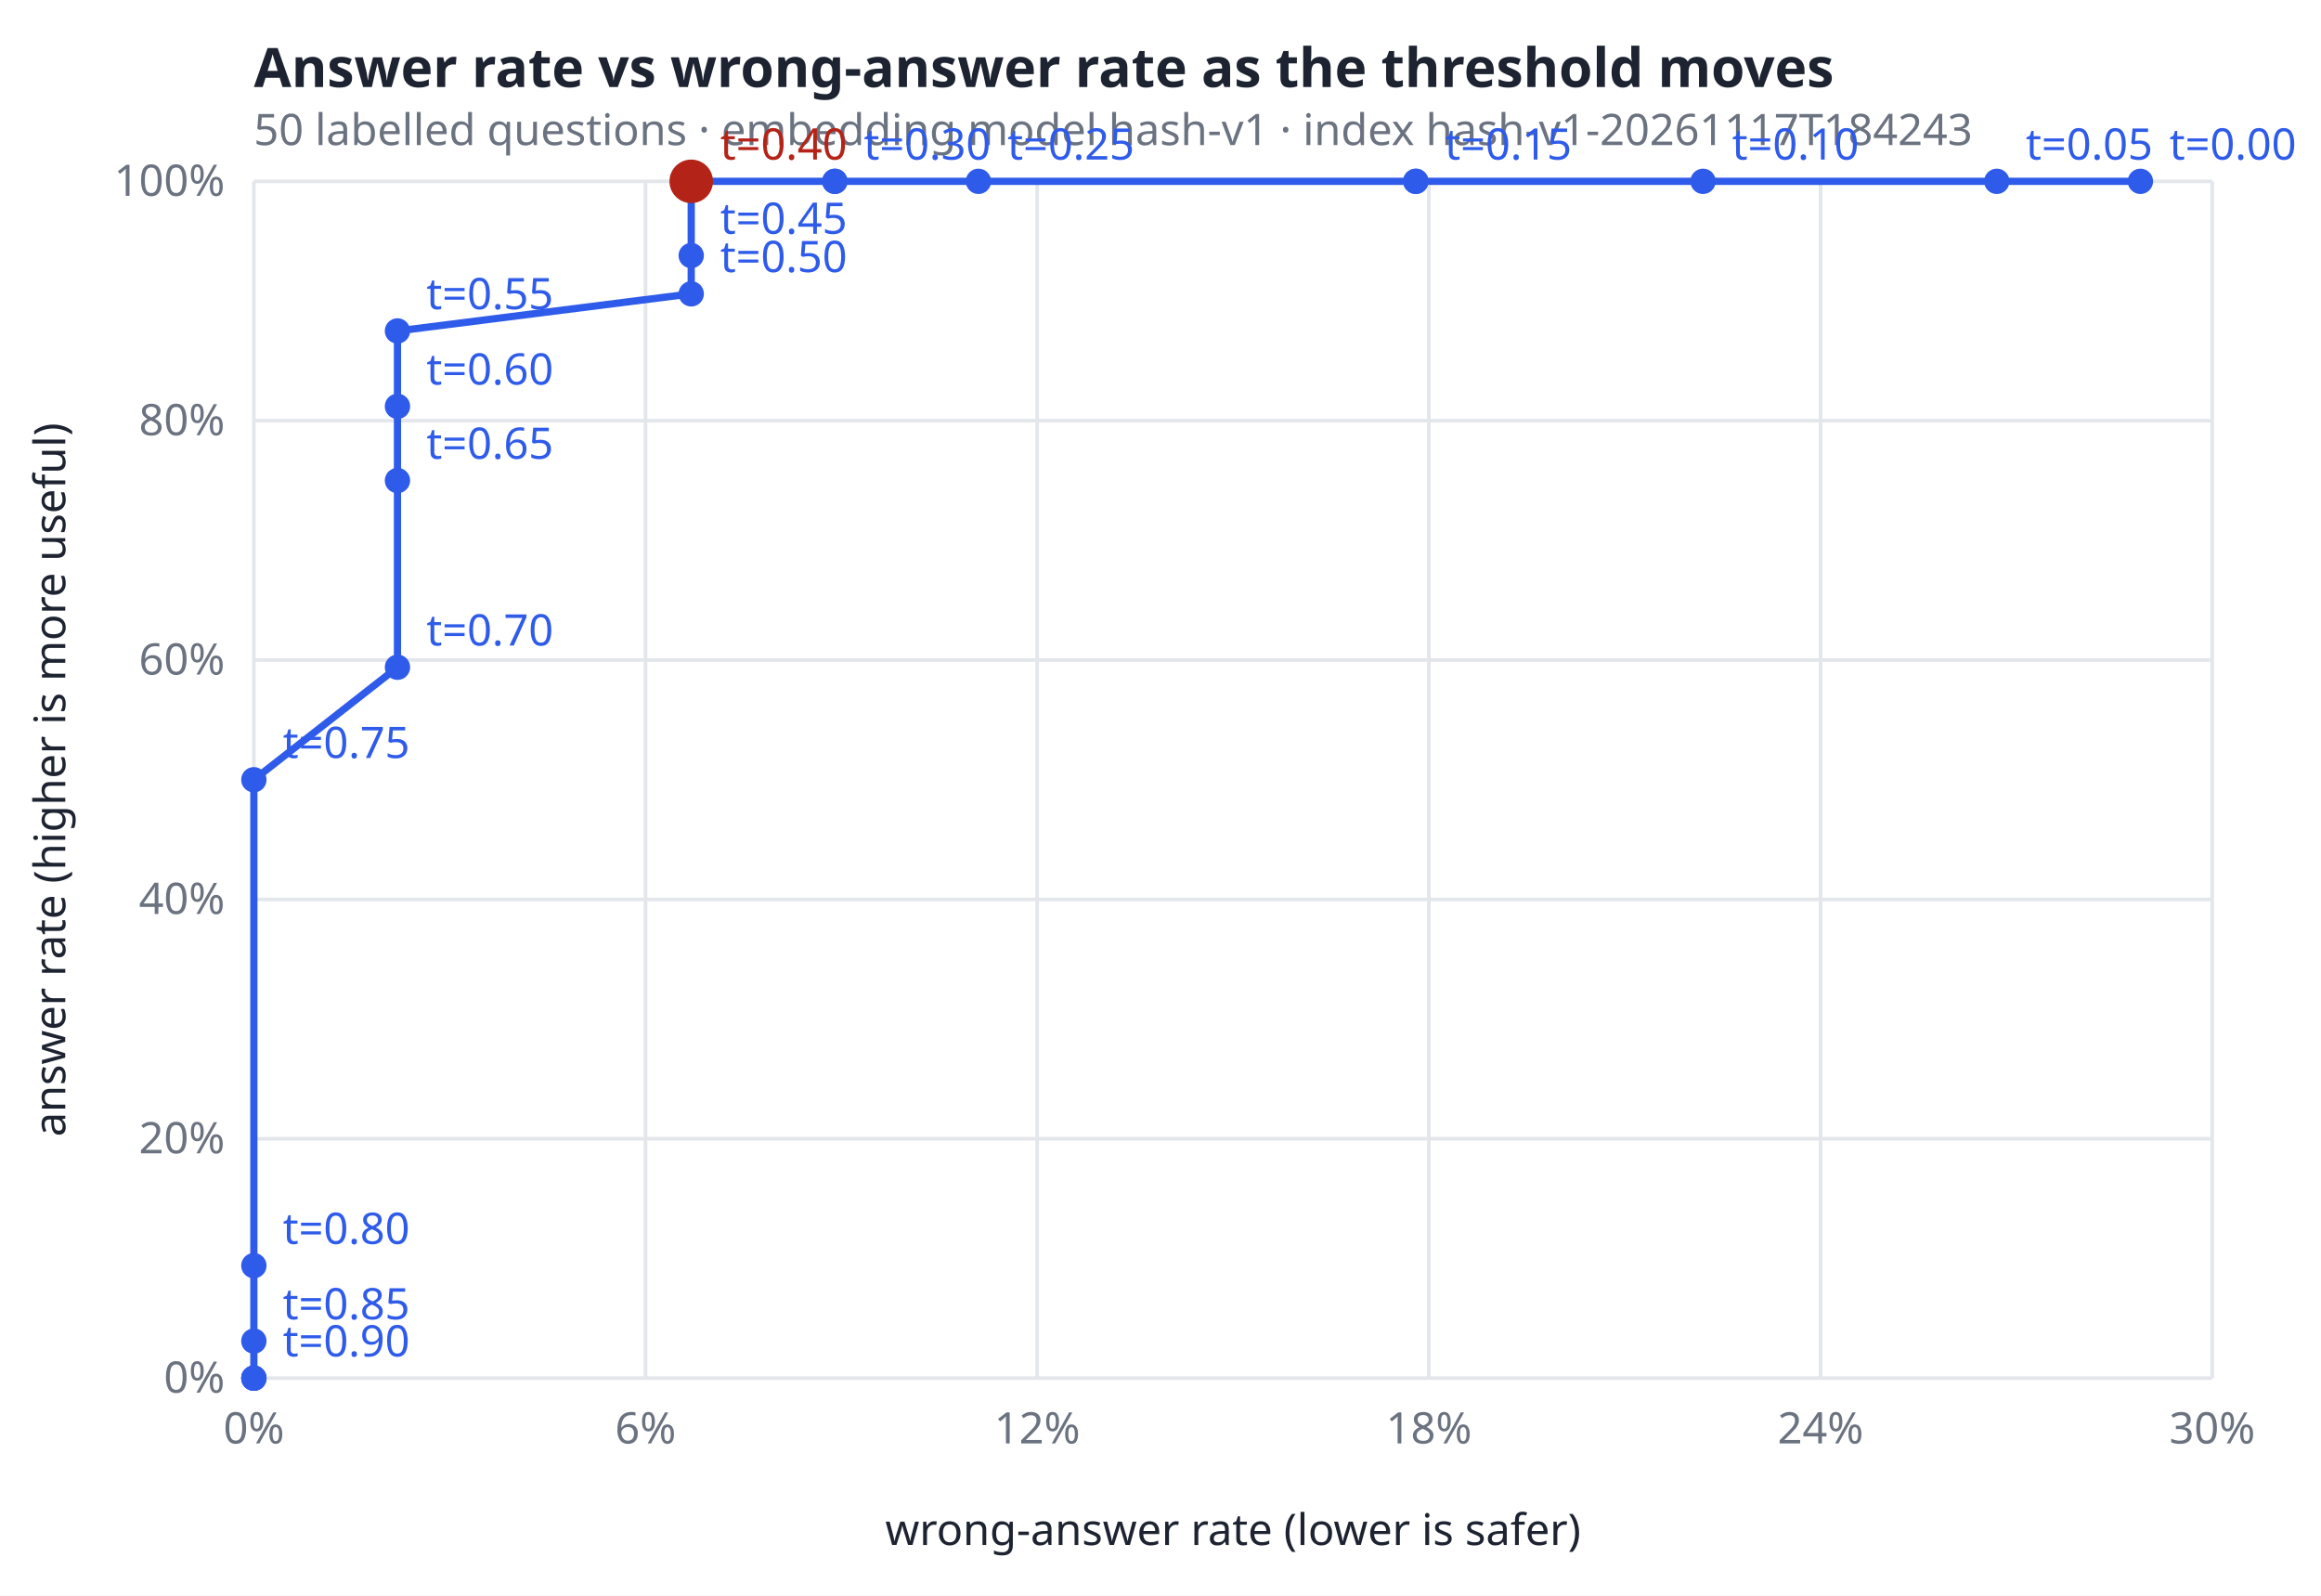
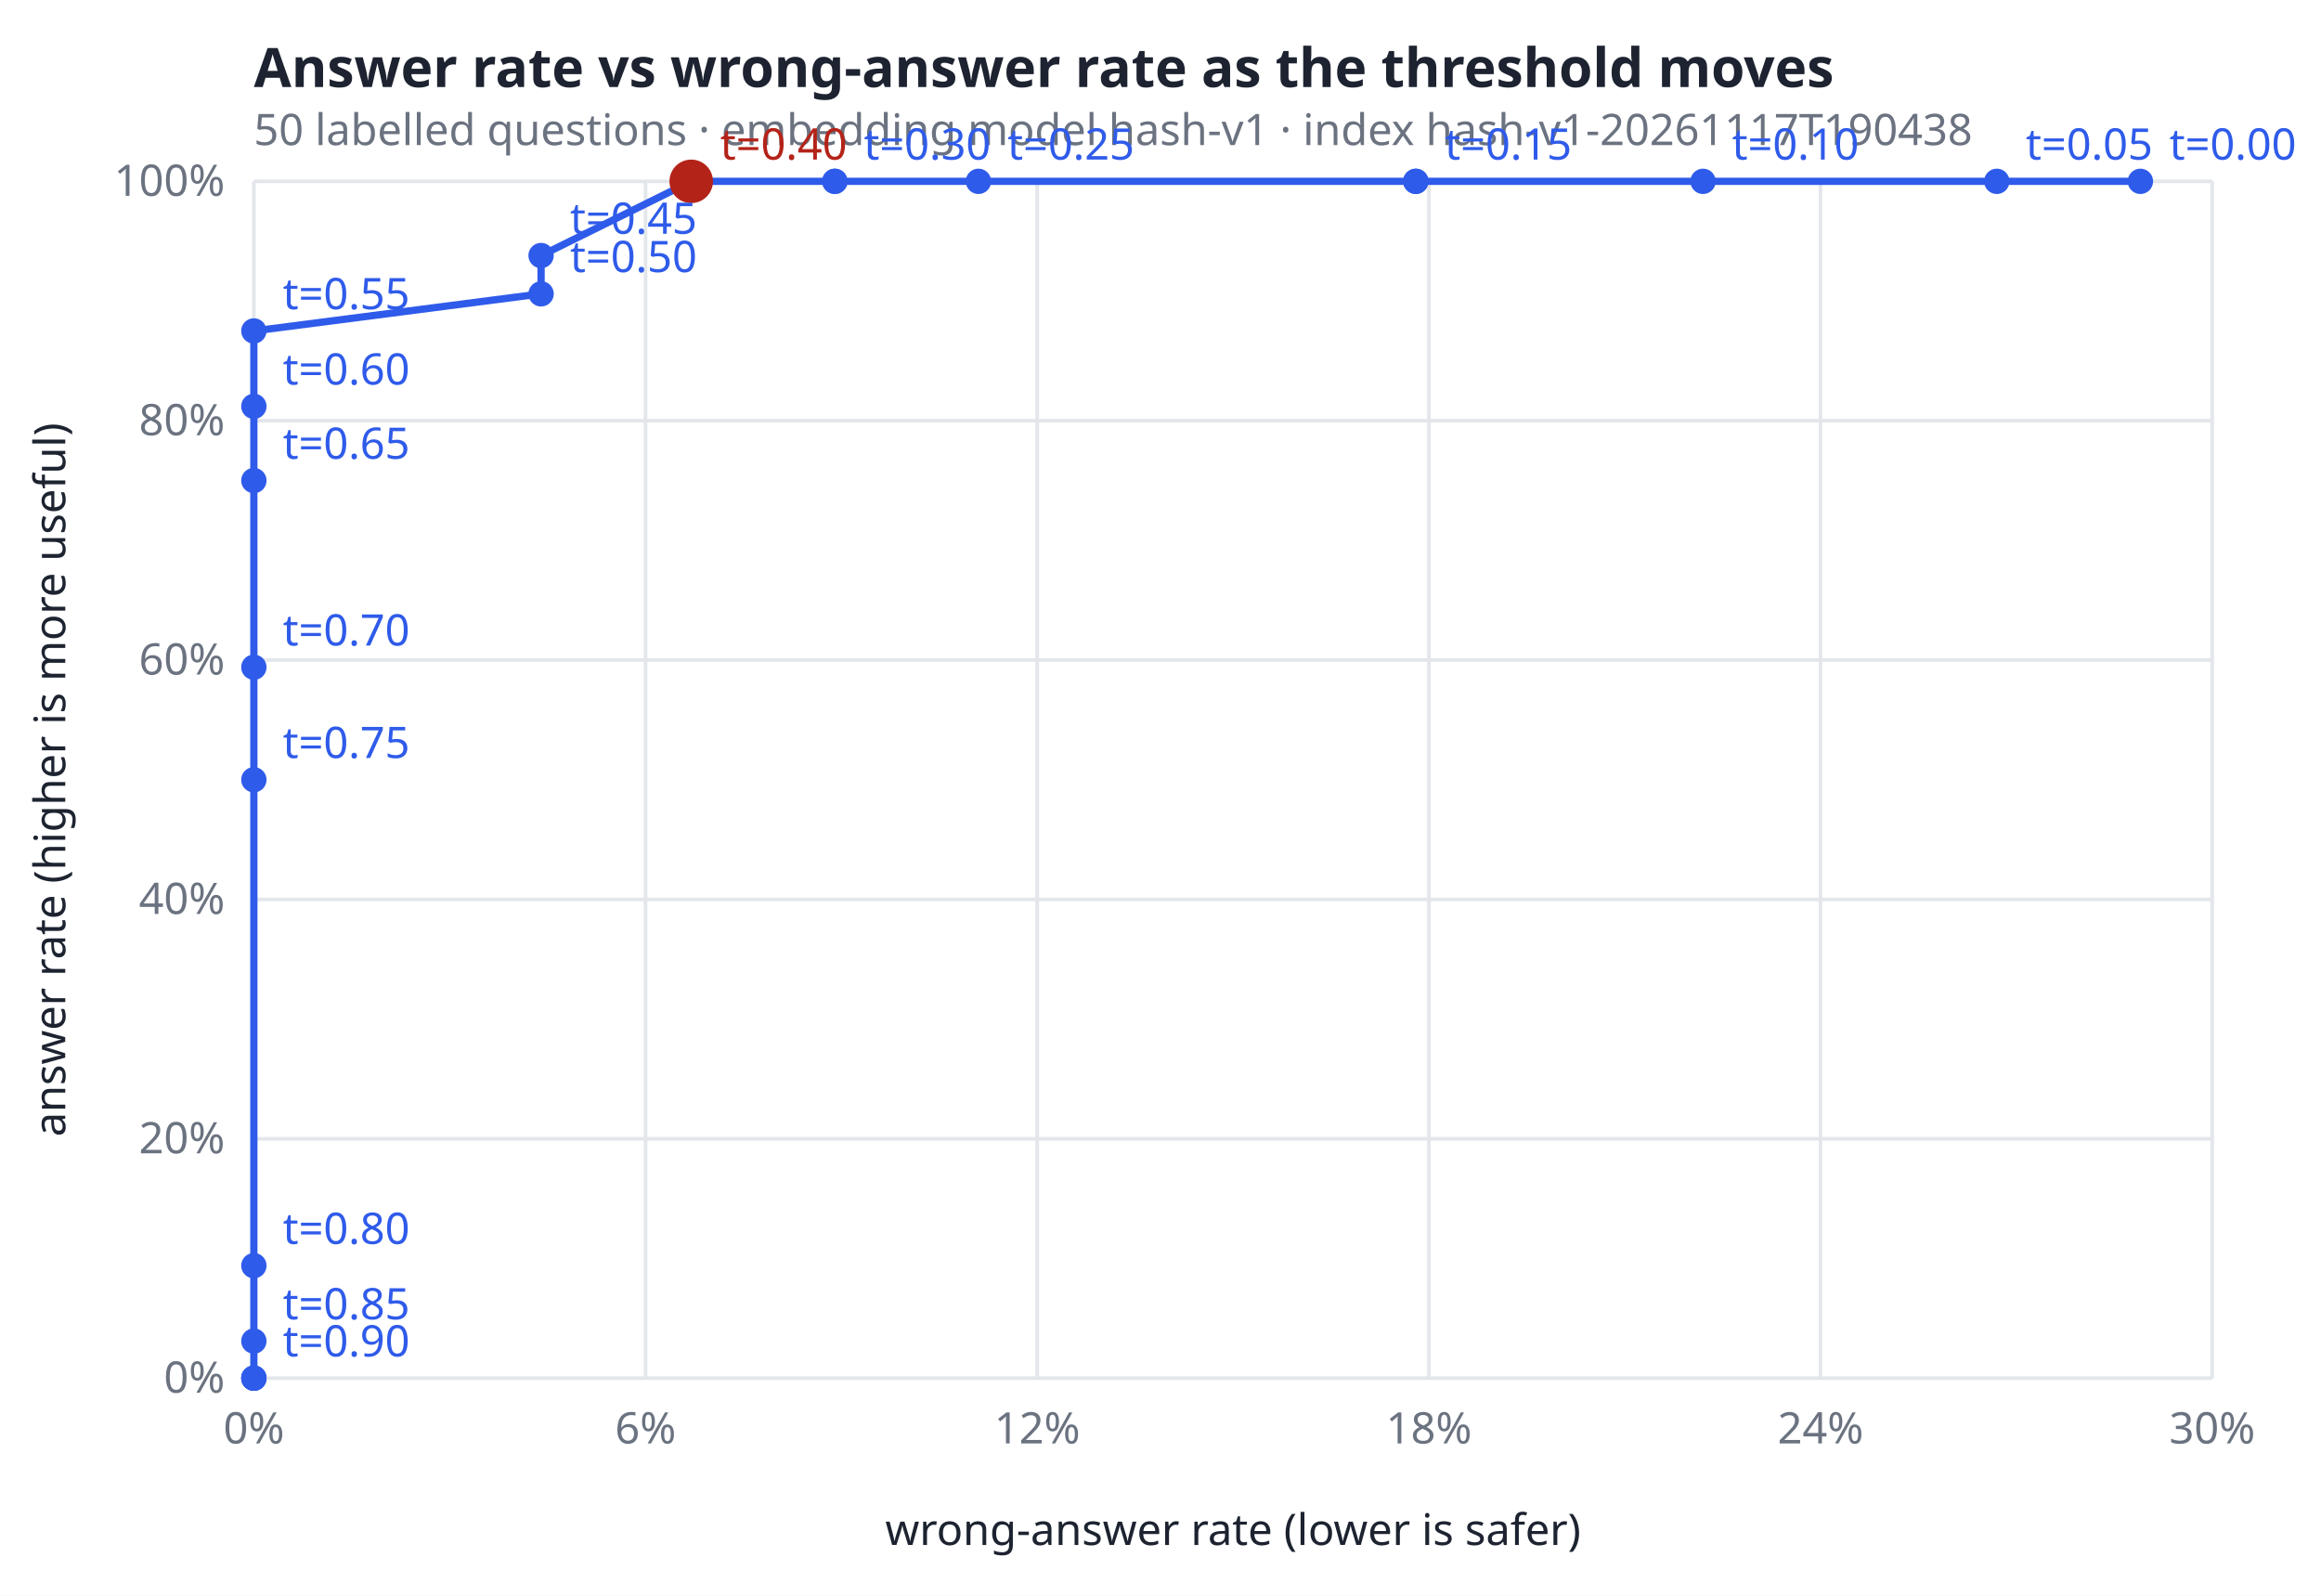
<svg xmlns="http://www.w3.org/2000/svg" width="640" height="440" font-family="system-ui, sans-serif" font-size="12">
  <rect width="640" height="440" fill="#fff" />
  <text x="70" y="24" font-size="15" font-weight="600" fill="#1d2330">Answer rate vs wrong-answer rate as the threshold moves</text>
-   <text x="70" y="40" fill="#6b7280">50 labelled questions · embedding model hash-v1 · index hash-v1-20261117T184243</text>
+   <text x="70" y="40" fill="#6b7280">50 labelled questions · embedding model hash-v1 · index hash-v1-20261117T190438</text>
  <line x1="70" x2="610" y1="380.0" y2="380.0" stroke="#e3e6eb" />
  <text x="62" y="384.0" text-anchor="end" fill="#6b7280">0%</text>
  <line x1="70.0" x2="70.0" y1="50" y2="380" stroke="#e3e6eb" />
  <text x="70.0" y="398" text-anchor="middle" fill="#6b7280">0%</text>
  <line x1="70" x2="610" y1="314.0" y2="314.0" stroke="#e3e6eb" />
  <text x="62" y="318.0" text-anchor="end" fill="#6b7280">20%</text>
  <line x1="178.0" x2="178.0" y1="50" y2="380" stroke="#e3e6eb" />
  <text x="178.0" y="398" text-anchor="middle" fill="#6b7280">6%</text>
  <line x1="70" x2="610" y1="248.0" y2="248.0" stroke="#e3e6eb" />
  <text x="62" y="252.0" text-anchor="end" fill="#6b7280">40%</text>
  <line x1="286.0" x2="286.0" y1="50" y2="380" stroke="#e3e6eb" />
  <text x="286.0" y="398" text-anchor="middle" fill="#6b7280">12%</text>
  <line x1="70" x2="610" y1="182.0" y2="182.0" stroke="#e3e6eb" />
  <text x="62" y="186.0" text-anchor="end" fill="#6b7280">60%</text>
  <line x1="394.0" x2="394.0" y1="50" y2="380" stroke="#e3e6eb" />
  <text x="394.0" y="398" text-anchor="middle" fill="#6b7280">18%</text>
  <line x1="70" x2="610" y1="116" y2="116" stroke="#e3e6eb" />
  <text x="62" y="120" text-anchor="end" fill="#6b7280">80%</text>
  <line x1="502.0" x2="502.0" y1="50" y2="380" stroke="#e3e6eb" />
  <text x="502.0" y="398" text-anchor="middle" fill="#6b7280">24%</text>
  <line x1="70" x2="610" y1="50.0" y2="50.0" stroke="#e3e6eb" />
  <text x="62" y="54.0" text-anchor="end" fill="#6b7280">100%</text>
  <line x1="610.0" x2="610.0" y1="50" y2="380" stroke="#e3e6eb" />
  <text x="610.0" y="398" text-anchor="middle" fill="#6b7280">30%</text>
  <text x="340.0" y="426" text-anchor="middle" fill="#1d2330">wrong-answer rate (lower is safer)</text>
  <text transform="translate(18,215.0) rotate(-90)" text-anchor="middle" fill="#1d2330">answer rate (higher is more useful)</text>
-   <polyline points="590.2,50.0 550.6,50.0 469.6,50.0 390.4,50.0 390.4,50.0 269.8,50.0 230.2,50.0 230.2,50.0 190.6,50.0 190.6,70.46 190.6,81.02 109.6,91.25 109.6,112.04 109.6,132.5 109.6,183.98 70.0,215.0 70.0,348.98 70.0,369.77 70.0,380.0 70.0,380.0 70.0,380.0" fill="none" stroke="#2f5bea" stroke-width="2" />
+   <polyline points="590.2,50.0 550.6,50.0 469.6,50.0 390.4,50.0 390.4,50.0 269.8,50.0 230.2,50.0 230.2,50.0 190.6,50.0 149.2,70.46 149.2,81.02 70.0,91.25 70.0,112.04 70.0,132.5 70.0,183.98 70.0,215.0 70.0,348.98 70.0,369.77 70.0,380.0 70.0,380.0 70.0,380.0" fill="none" stroke="#2f5bea" stroke-width="2" />
  <circle cx="590.2" cy="50.0" r="3.5" fill="#2f5bea" />
  <text x="598.2" y="44.0" fill="#2f5bea">t=0.00</text>
  <circle cx="550.6" cy="50.0" r="3.5" fill="#2f5bea" />
  <text x="558.6" y="44.0" fill="#2f5bea">t=0.05</text>
  <circle cx="469.6" cy="50.0" r="3.5" fill="#2f5bea" />
  <text x="477.6" y="44.0" fill="#2f5bea">t=0.10</text>
  <circle cx="390.4" cy="50.0" r="3.5" fill="#2f5bea" />
  <text x="398.4" y="44.0" fill="#2f5bea">t=0.15</text>
  <circle cx="390.4" cy="50.0" r="3.5" fill="#2f5bea" />
  <circle cx="269.8" cy="50.0" r="3.5" fill="#2f5bea" />
  <text x="277.8" y="44.0" fill="#2f5bea">t=0.25</text>
  <circle cx="230.2" cy="50.0" r="3.5" fill="#2f5bea" />
  <text x="238.2" y="44.0" fill="#2f5bea">t=0.30</text>
  <circle cx="230.2" cy="50.0" r="3.5" fill="#2f5bea" />
  <circle cx="190.6" cy="50.0" r="6" fill="#b42318" />
  <text x="198.6" y="44.0" fill="#b42318">t=0.40</text>
-   <circle cx="190.6" cy="70.46" r="3.5" fill="#2f5bea" />
-   <text x="198.6" y="64.46" fill="#2f5bea">t=0.45</text>
-   <circle cx="190.6" cy="81.02" r="3.5" fill="#2f5bea" />
-   <text x="198.6" y="75.02" fill="#2f5bea">t=0.50</text>
-   <circle cx="109.6" cy="91.25" r="3.5" fill="#2f5bea" />
-   <text x="117.6" y="85.25" fill="#2f5bea">t=0.55</text>
-   <circle cx="109.6" cy="112.04" r="3.5" fill="#2f5bea" />
-   <text x="117.6" y="106.04" fill="#2f5bea">t=0.60</text>
-   <circle cx="109.6" cy="132.5" r="3.5" fill="#2f5bea" />
-   <text x="117.6" y="126.5" fill="#2f5bea">t=0.65</text>
-   <circle cx="109.6" cy="183.98" r="3.5" fill="#2f5bea" />
-   <text x="117.6" y="177.98" fill="#2f5bea">t=0.70</text>
+   <circle cx="149.2" cy="70.46" r="3.5" fill="#2f5bea" />
+   <text x="157.2" y="64.46" fill="#2f5bea">t=0.45</text>
+   <circle cx="149.2" cy="81.02" r="3.5" fill="#2f5bea" />
+   <text x="157.2" y="75.02" fill="#2f5bea">t=0.50</text>
+   <circle cx="70.0" cy="91.25" r="3.5" fill="#2f5bea" />
+   <text x="78.0" y="85.25" fill="#2f5bea">t=0.55</text>
+   <circle cx="70.0" cy="112.04" r="3.5" fill="#2f5bea" />
+   <text x="78.0" y="106.04" fill="#2f5bea">t=0.60</text>
+   <circle cx="70.0" cy="132.5" r="3.5" fill="#2f5bea" />
+   <text x="78.0" y="126.5" fill="#2f5bea">t=0.65</text>
+   <circle cx="70.0" cy="183.98" r="3.5" fill="#2f5bea" />
+   <text x="78.0" y="177.98" fill="#2f5bea">t=0.70</text>
  <circle cx="70.0" cy="215.0" r="3.5" fill="#2f5bea" />
  <text x="78.0" y="209.0" fill="#2f5bea">t=0.75</text>
  <circle cx="70.0" cy="348.98" r="3.5" fill="#2f5bea" />
  <text x="78.0" y="342.98" fill="#2f5bea">t=0.80</text>
  <circle cx="70.0" cy="369.77" r="3.5" fill="#2f5bea" />
  <text x="78.0" y="363.77" fill="#2f5bea">t=0.85</text>
  <circle cx="70.0" cy="380.0" r="3.5" fill="#2f5bea" />
  <text x="78.0" y="374.0" fill="#2f5bea">t=0.90</text>
  <circle cx="70.0" cy="380.0" r="3.5" fill="#2f5bea" />
  <circle cx="70.0" cy="380.0" r="3.5" fill="#2f5bea" />
</svg>
